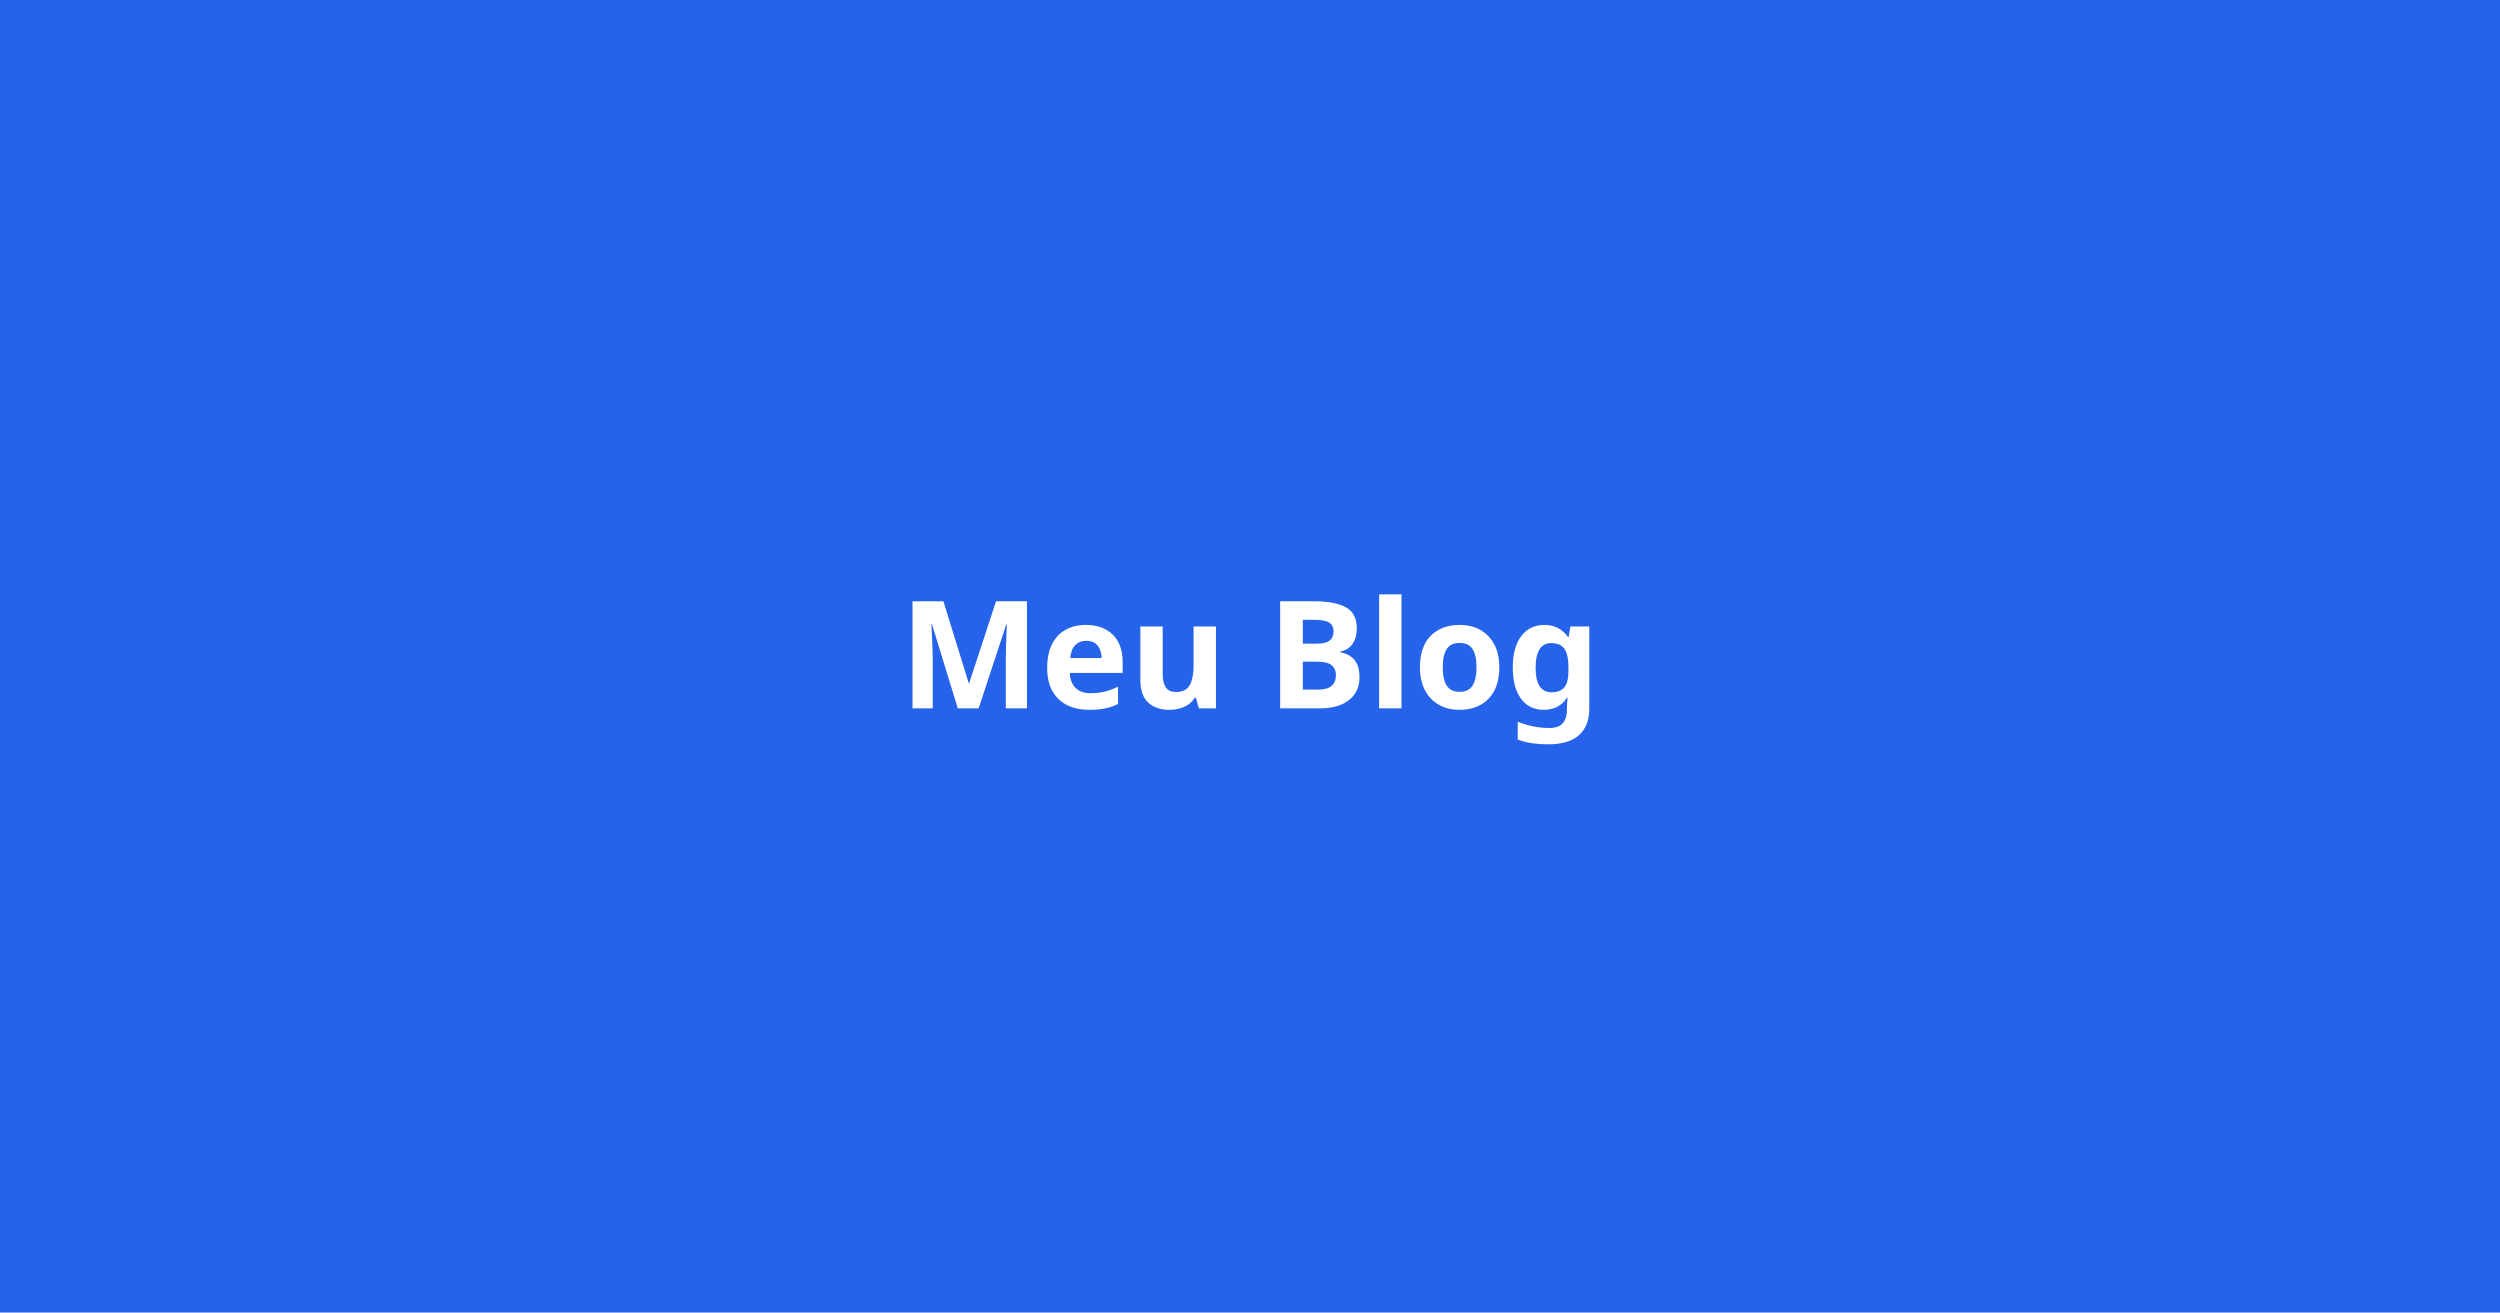
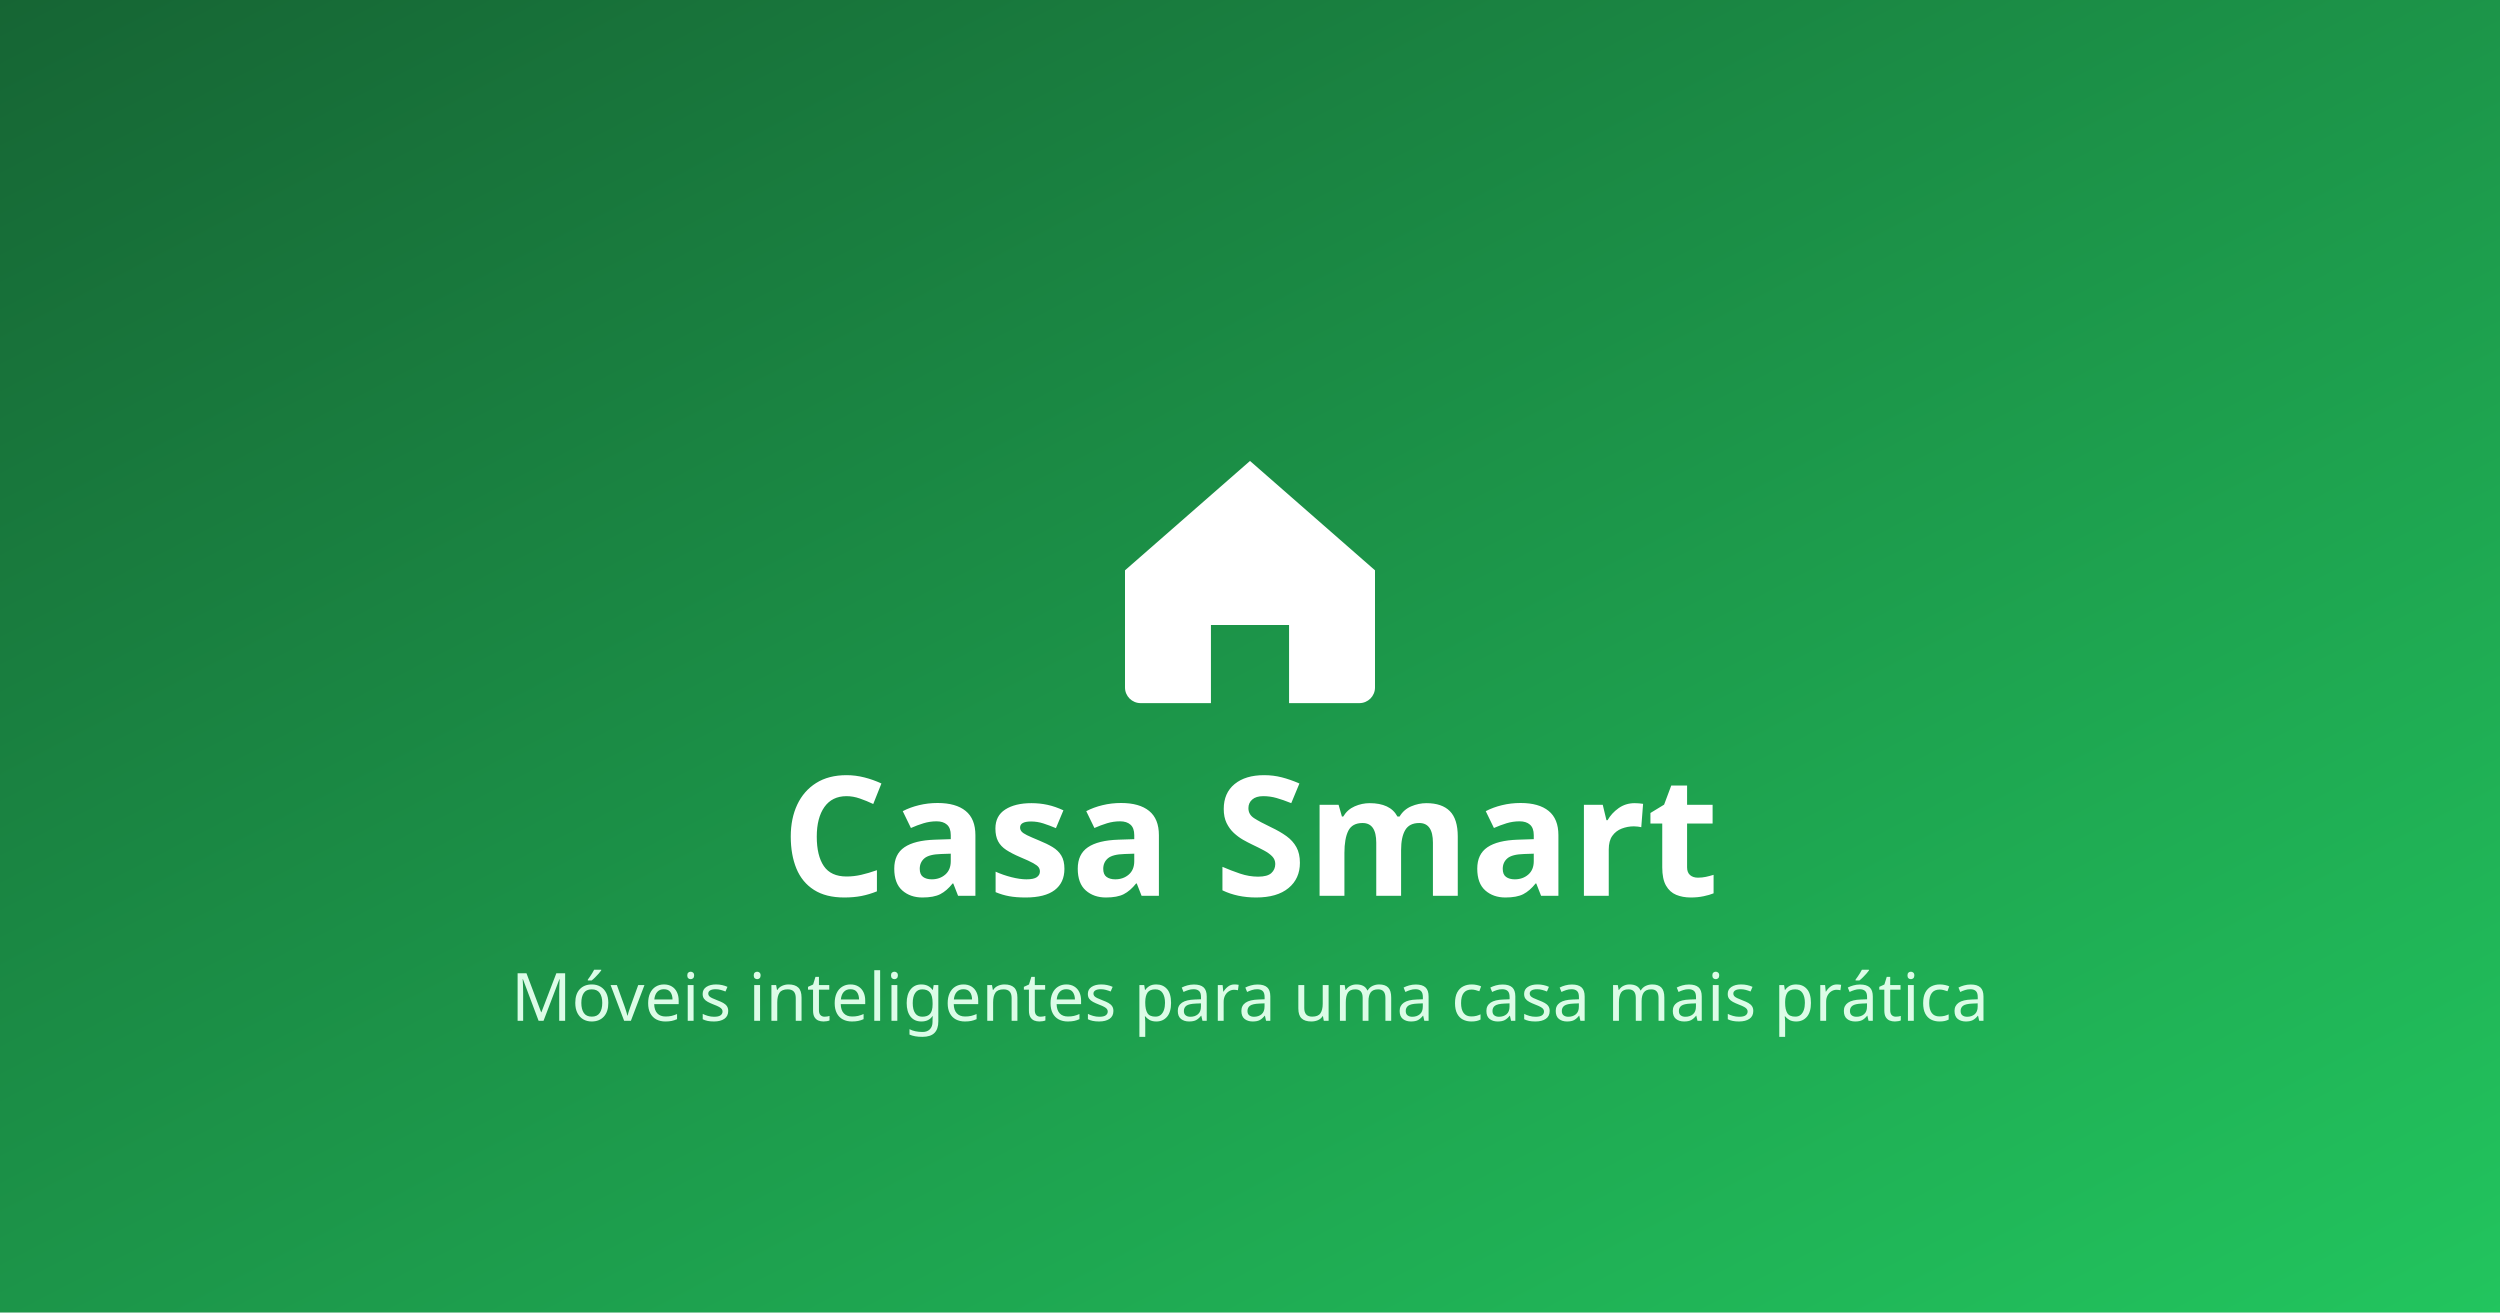
<svg xmlns="http://www.w3.org/2000/svg" viewBox="0 0 1200 630">
-   <rect width="1200" height="630" fill="#2563eb" />
-   <text x="600" y="340" font-family="system-ui,sans-serif" font-size="72" font-weight="700" fill="#fff" text-anchor="middle">Meu Blog</text>
+   <defs>
+     <linearGradient id="g" x1="0" y1="0" x2="1" y2="1">
+       <stop offset="0" stop-color="#166534" />
+       <stop offset="1" stop-color="#22c55e" />
+     </linearGradient>
+   </defs>
+   <rect width="1200" height="630" fill="url(#g)" />
+   <g transform="translate(480 150) scale(7.5)">
+     <path d="M8 16.5 16 9.5l8 7V24a1 1 0 0 1-1 1h-4.5v-5h-5v5H9a1 1 0 0 1-1-1z" fill="#fff" />
+   </g>
+   <text x="600" y="430" font-family="system-ui,sans-serif" font-size="80" font-weight="800" fill="#fff" text-anchor="middle">Casa Smart</text>
+   <text x="600" y="490" font-family="system-ui,sans-serif" font-size="32" fill="#dcfce7" text-anchor="middle">Móveis inteligentes para uma casa mais prática</text>
</svg>
